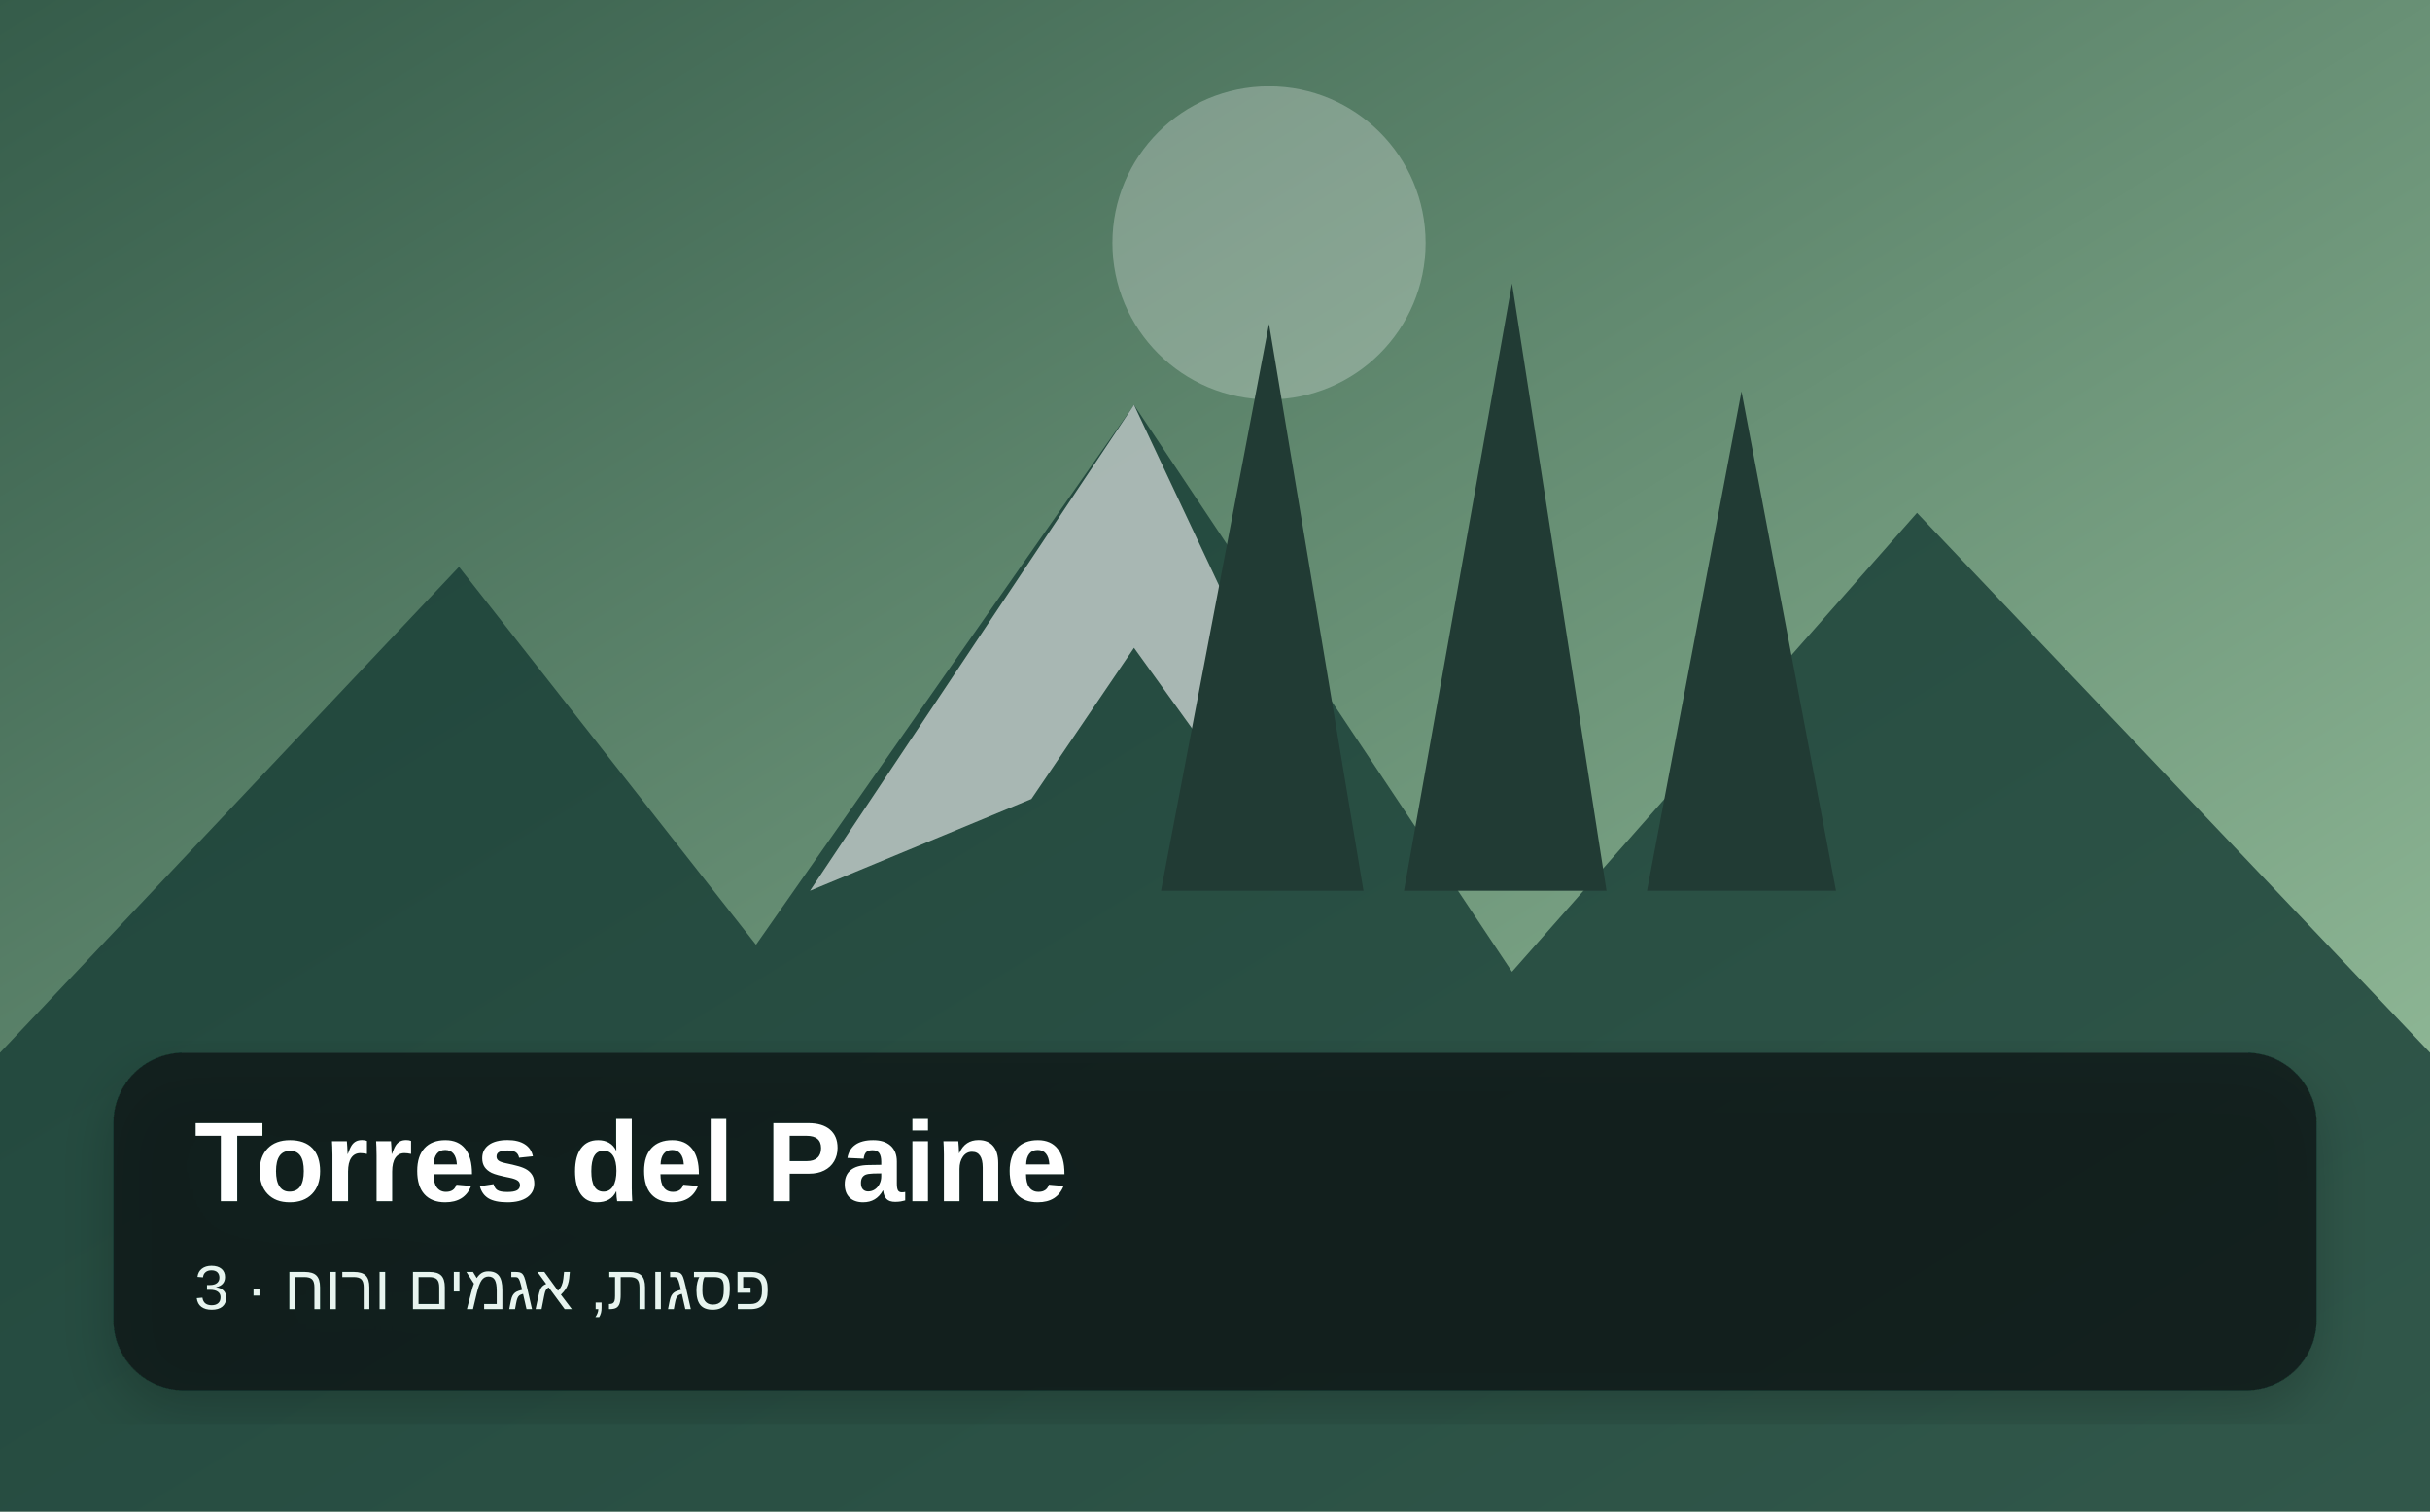
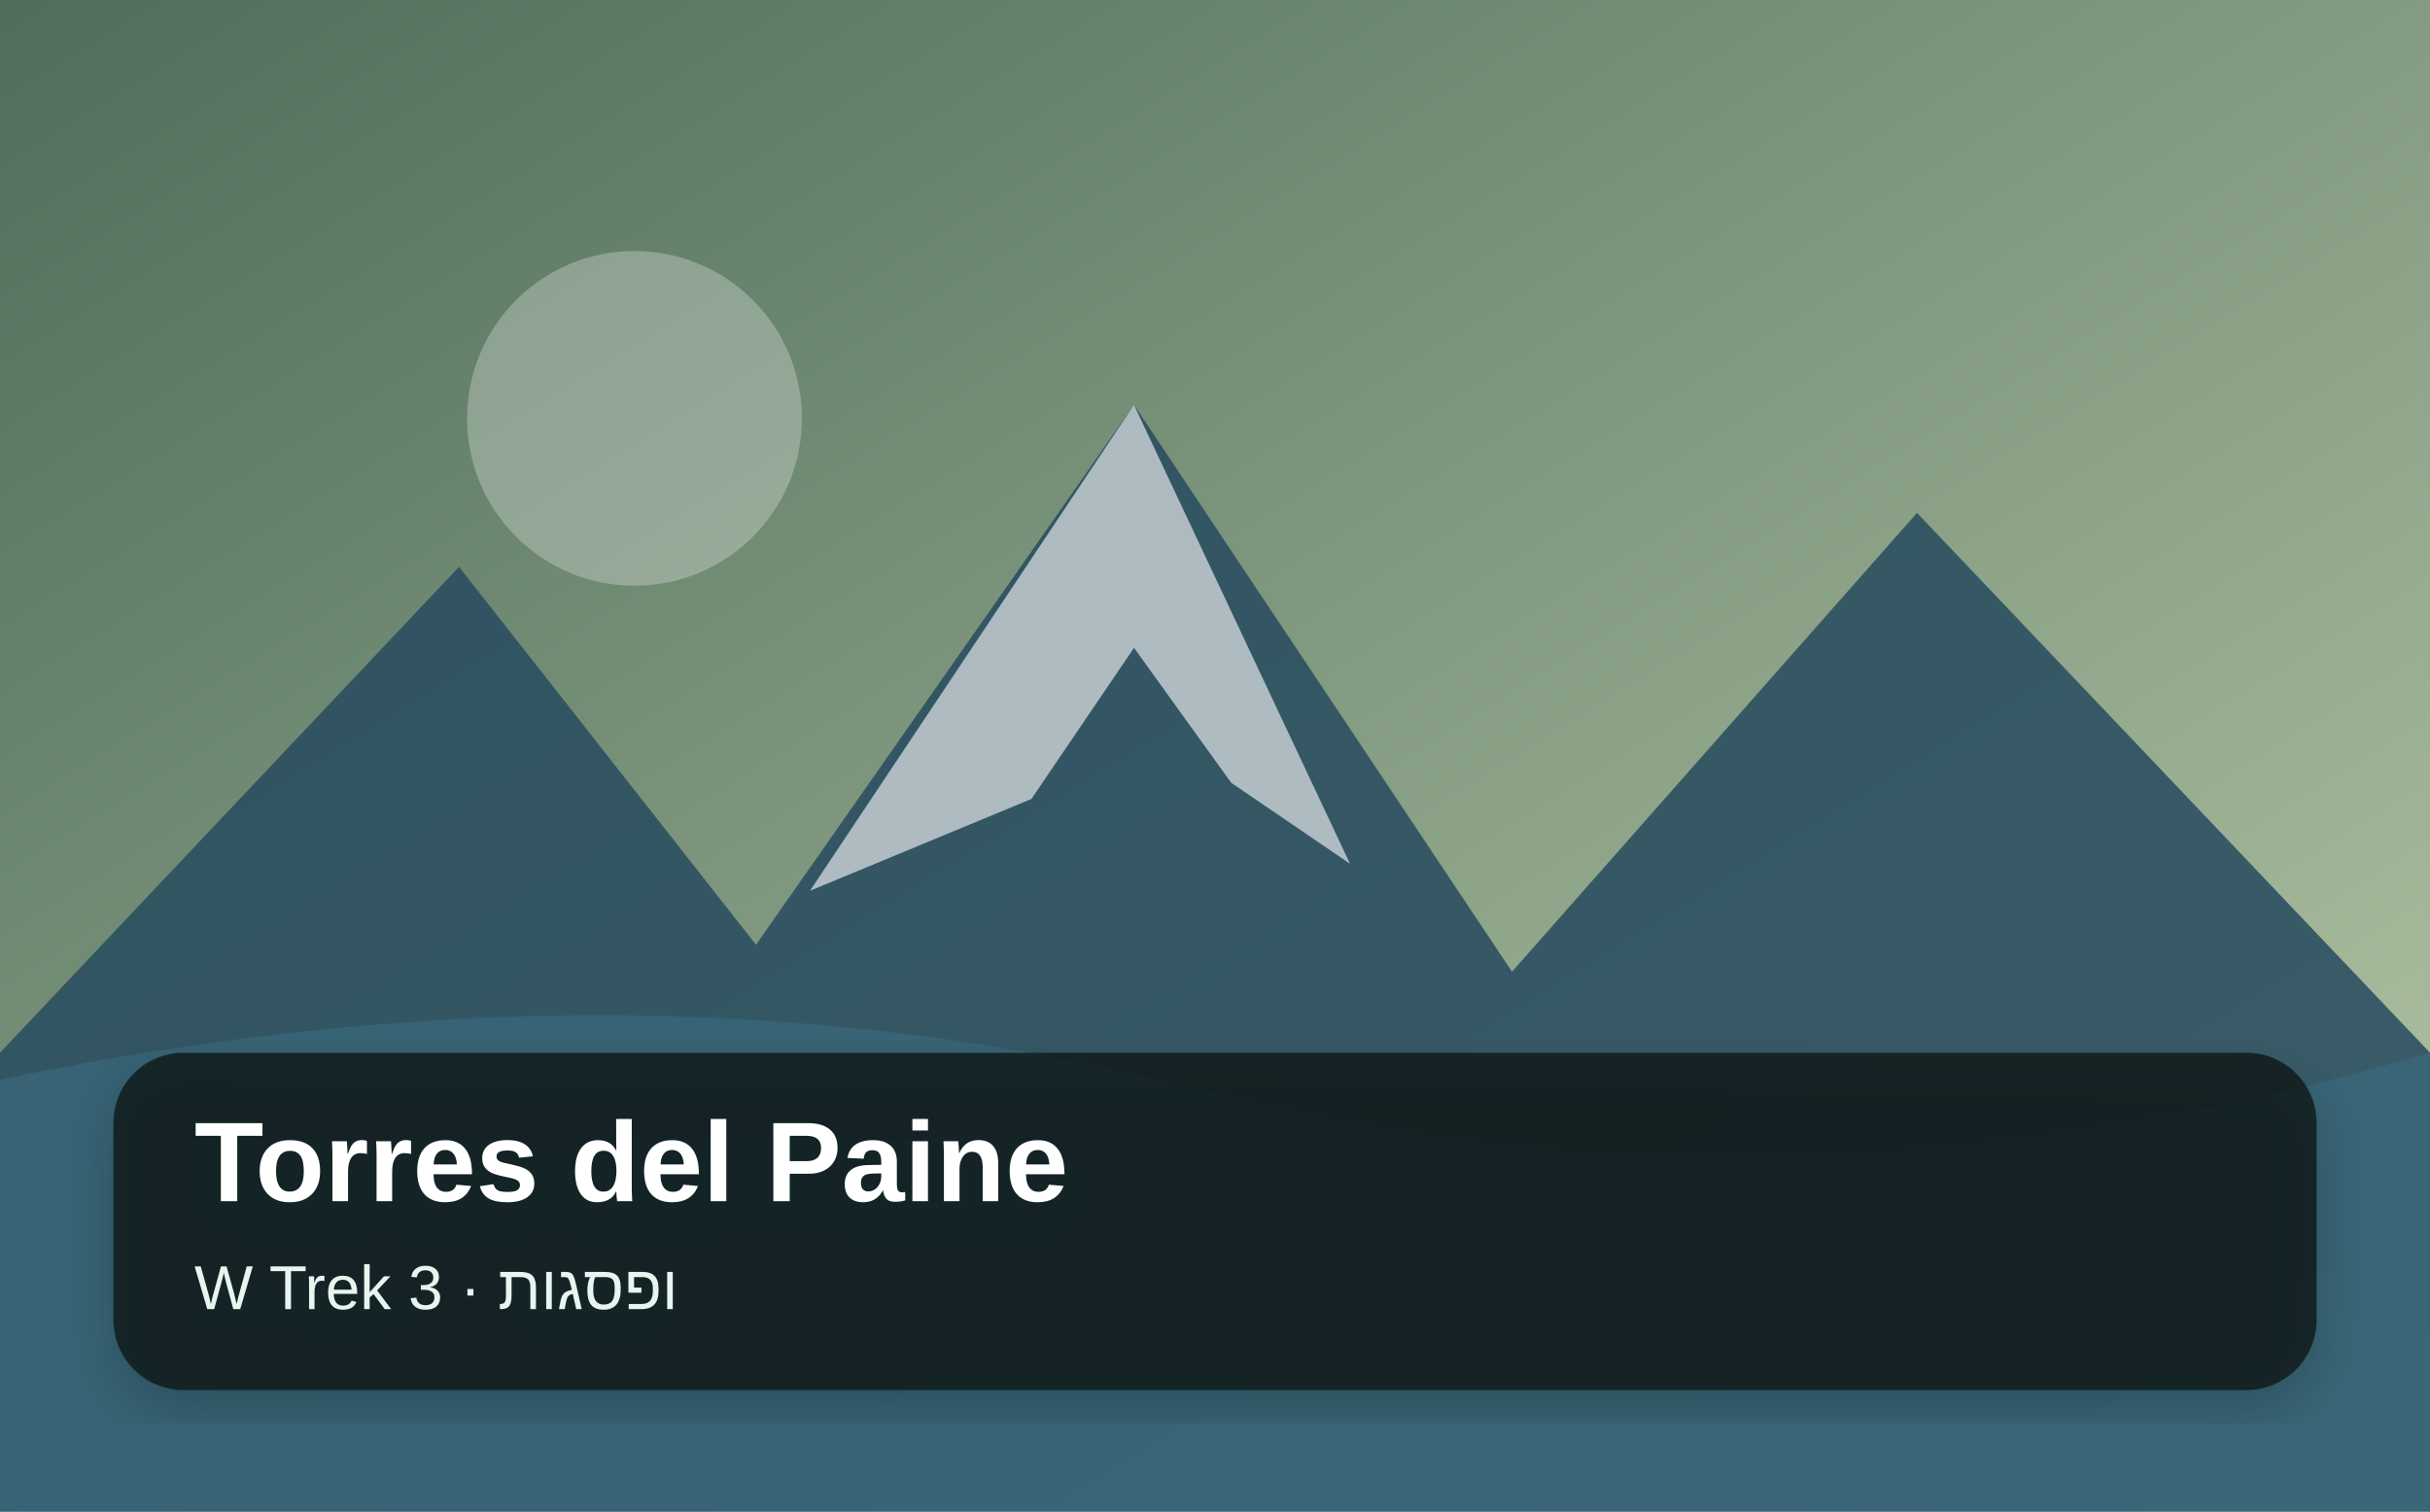
<svg xmlns="http://www.w3.org/2000/svg" width="900" height="560" viewBox="0 0 900 560">
  <defs>
    <linearGradient id="g" x1="0" y1="0" x2="1" y2="1">
-       <stop stop-color="#355c4a" />
-       <stop offset="1" stop-color="#9cc5a1" />
+       <stop stop-color="#4f6d5a" />
+       <stop offset="1" stop-color="#b7c9a8" />
    </linearGradient>
    <filter id="s">
      <feDropShadow dx="0" dy="8" stdDeviation="10" flood-opacity=".25" />
    </filter>
  </defs>
  <rect width="900" height="560" fill="url(#g)" />
-   <circle cx="470" cy="90" r="58" fill="#fff4" />
-   <path d="M0 390 L170 210 L280 350 L420 150 L560 360 L710 190 L900 390 V560 H0Z" fill="#173c35cc" />
+   <circle cx="235" cy="155" r="62" fill="#fff4" />
+   <path d="M0 390 L170 210 L280 350 L420 150 L560 360 L710 190 L900 390 V560 H0Z" fill="#294c60dd" />
  <path d="M300 330 L420 150 L500 320 L456 290 L420 240 L382 296Z" fill="#fff9" />
-   <path d="M430 330 L470 120 L505 330Z M520 330 L560 105 L595 330Z M610 330 L645 145 L680 330Z" fill="#213b34" />
+   <path d="M0 400 Q240 350 450 405 T900 390 V560 H0Z" fill="#3a6b7eaa" />
  <g filter="url(#s)">
    <rect x="42" y="390" width="816" height="125" rx="26" fill="#0b201bcc" />
    <text x="72" y="445" font-family="Arial,sans-serif" font-size="42" font-weight="700" fill="white">Torres del Paine</text>
-     <text x="72" y="485" font-family="Arial,sans-serif" font-size="23" fill="#e8f4ef">פסגות, אגמים ורוח · 3</text>
+     <text x="72" y="485" font-family="Arial,sans-serif" font-size="23" fill="#e8f4ef">W Trek ופסגות · 3</text>
  </g>
</svg>
